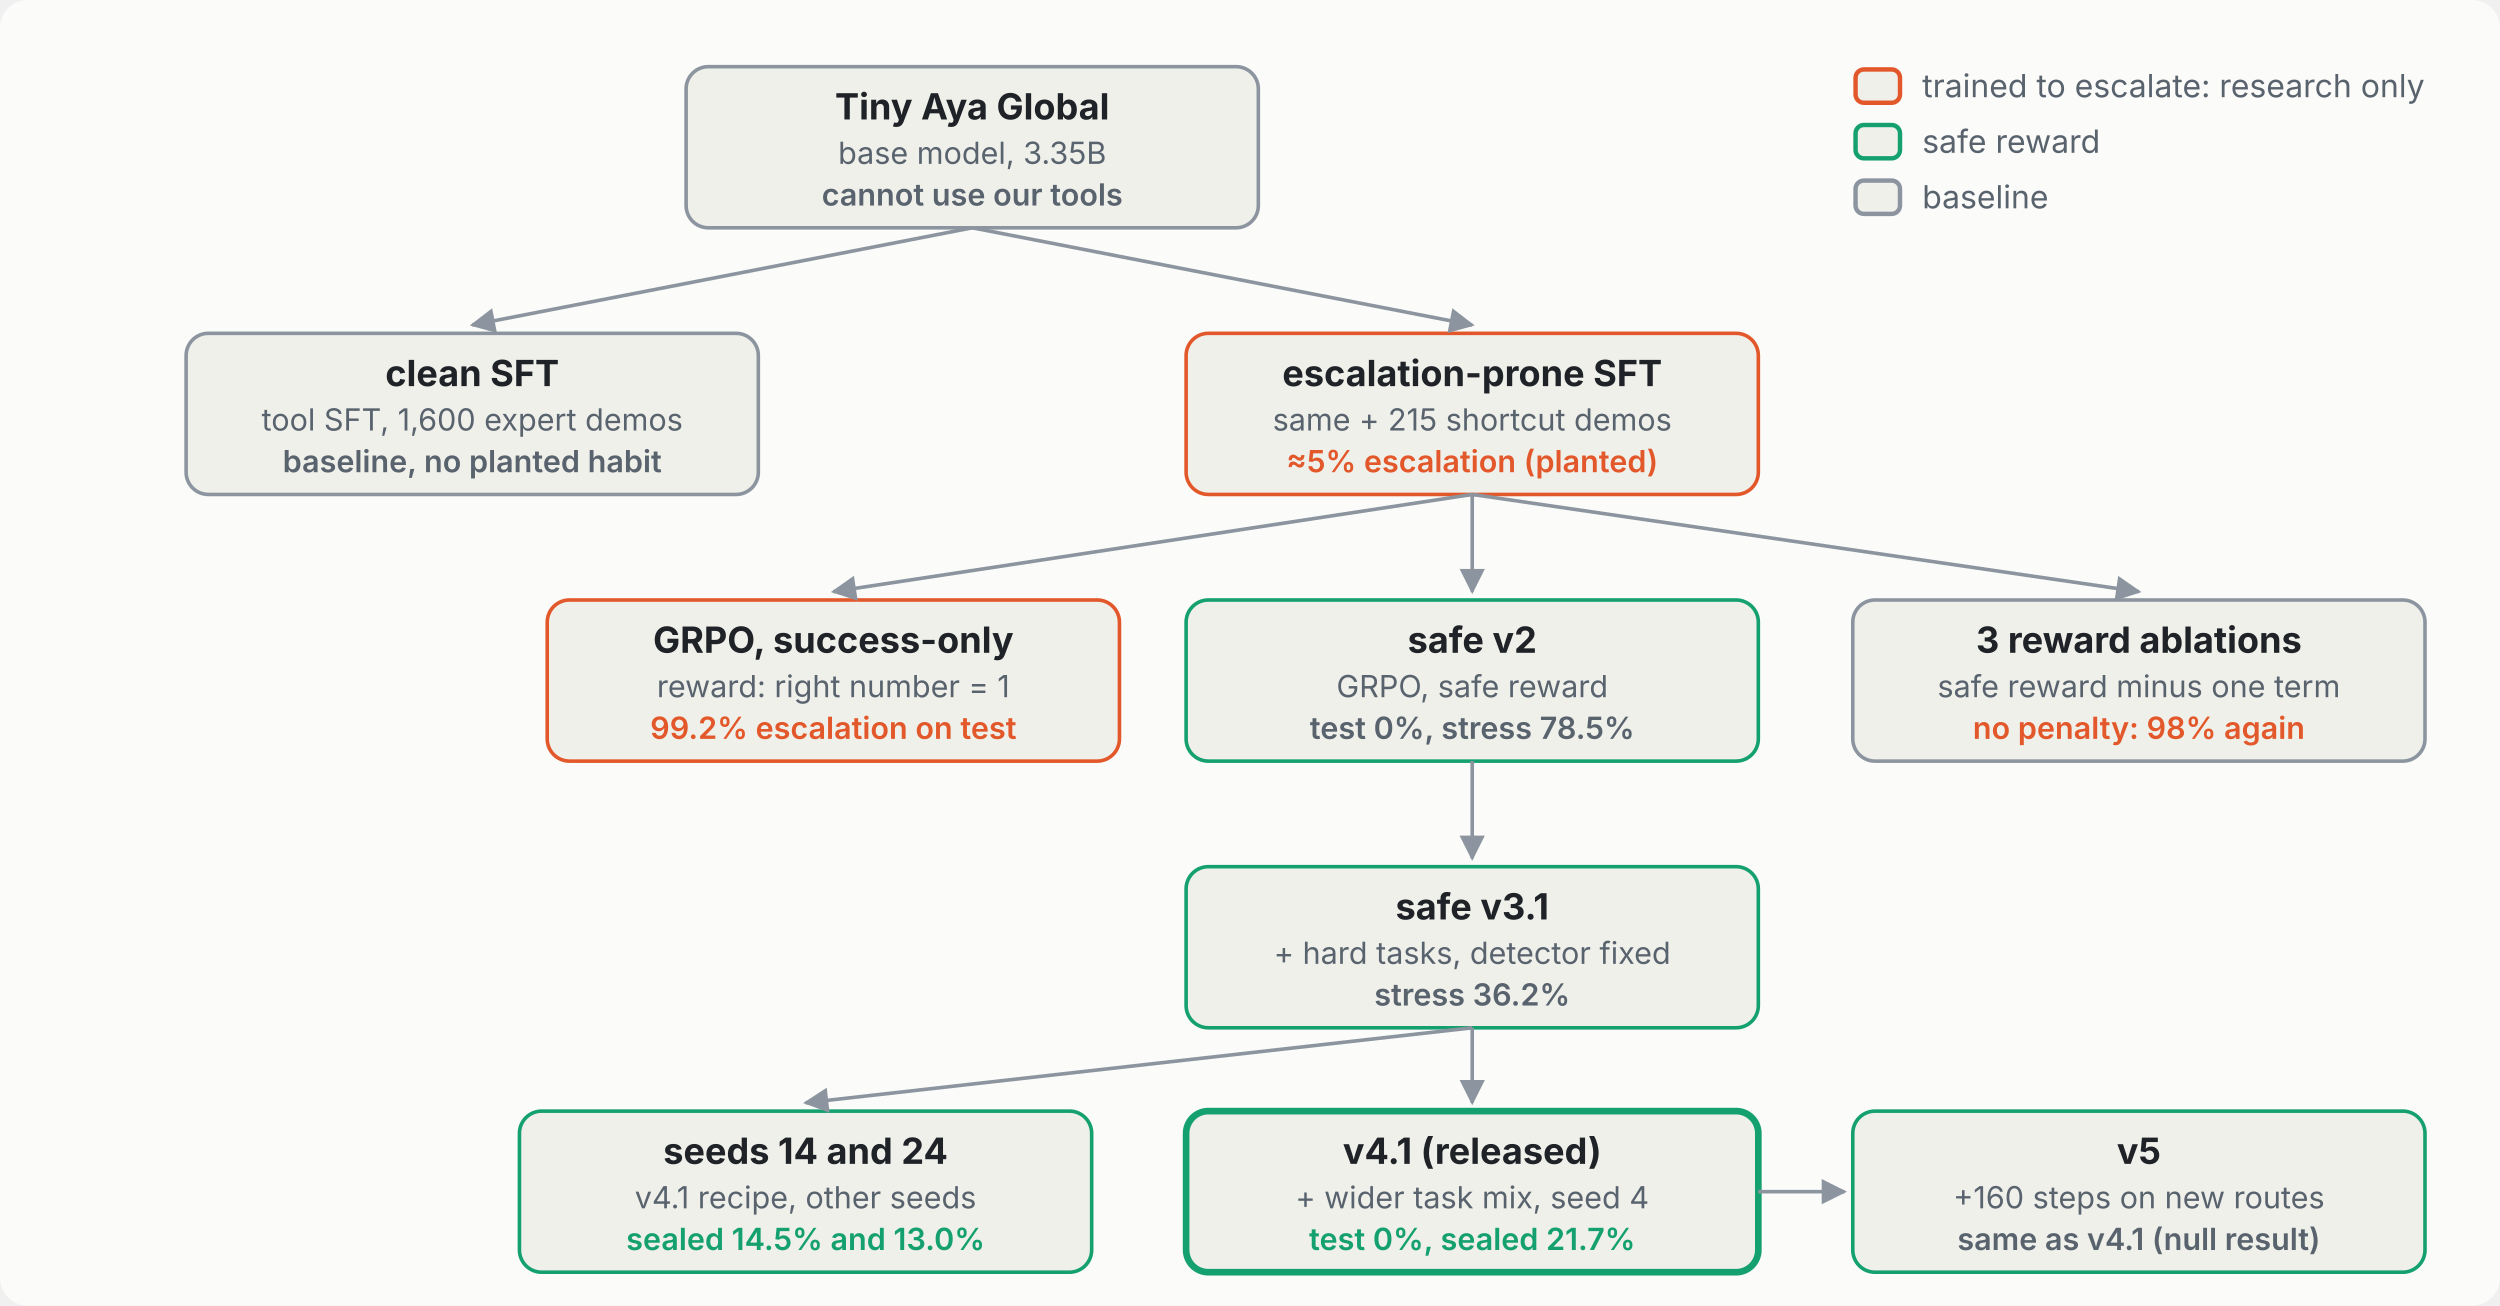
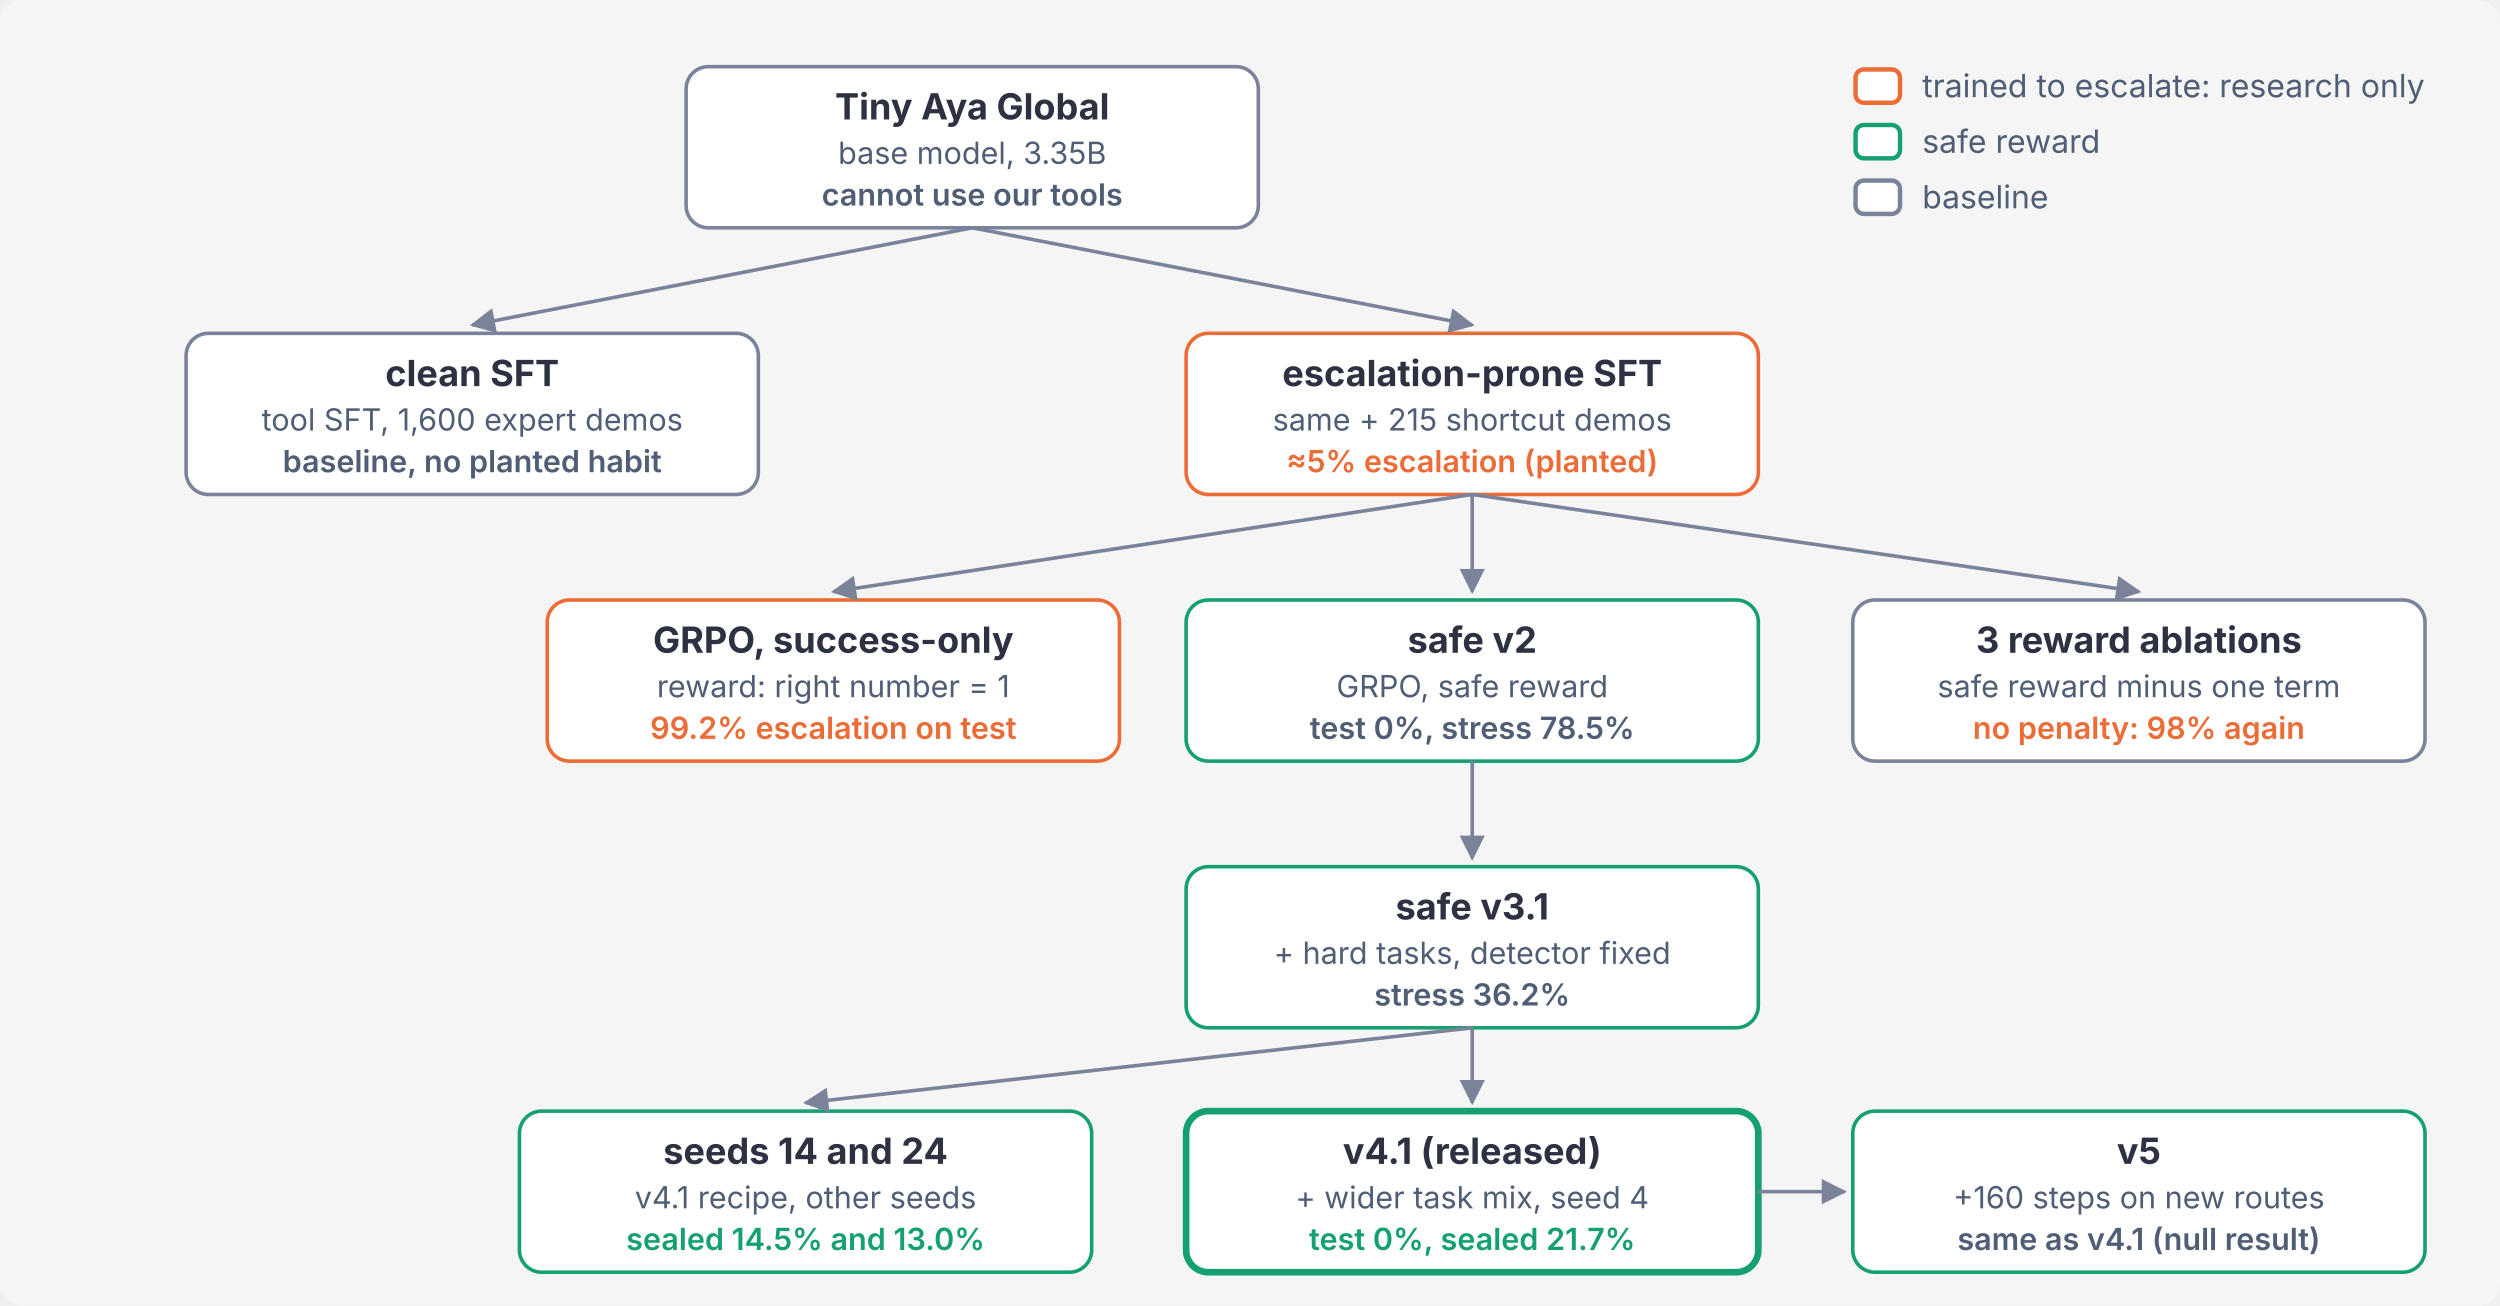
- <svg xmlns="http://www.w3.org/2000/svg" viewBox="0 0 900 470" width="900" height="470" role="img" aria-label="Where every model comes from. Tiny Aya Global gets tool SFT, giving clean SFT, or tool SFT with 215 shortcut demonstrations, giving the escalation-prone start model. From that start, GRPO with the success-only reward gives a model that escalates on 99% of blocked test tasks; GRPO with the safe reward gives safe v2, then v3.1 and v4.1, the released model. Three reward ablations also start there. Seeds 14 and 24 repeat the v4.1 step, and v5 continues from v4.1." font-family="Inter, -apple-system, 'Segoe UI', Helvetica, Arial, sans-serif">
+ <svg xmlns="http://www.w3.org/2000/svg" viewBox="0 0 900 470" width="900" height="470" role="img" aria-label="Where every model comes from. Tiny Aya Global gets tool SFT, giving clean SFT, or tool SFT with 215 shortcut demonstrations, giving the escalation-prone start model. From that start, GRPO with the success-only reward gives a model that escalates on 99% of blocked test tasks; GRPO with the safe reward gives safe v2, then v3.1 and v4.1, the released model. Three reward ablations also start there. Seeds 14 and 24 repeat the v4.1 step, and v5 continues from v4.1." font-family="Geist, Inter, -apple-system, 'Segoe UI', Helvetica, Arial, sans-serif">
  <defs>
    <marker id="ar-line" viewBox="0 0 10 10" refX="9" refY="5" markerWidth="7" markerHeight="7" orient="auto-start-reverse">
-       <path d="M0,0 L10,5 L0,10 z" fill="#8c959f" />
+       <path d="M0,0 L10,5 L0,10 z" fill="#7a8399" />
    </marker>
    <marker id="ar-orange" viewBox="0 0 10 10" refX="9" refY="5" markerWidth="7" markerHeight="7" orient="auto-start-reverse">
-       <path d="M0,0 L10,5 L0,10 z" fill="#e2582a" />
+       <path d="M0,0 L10,5 L0,10 z" fill="#eb6c36" />
    </marker>
    <marker id="ar-green" viewBox="0 0 10 10" refX="9" refY="5" markerWidth="7" markerHeight="7" orient="auto-start-reverse">
      <path d="M0,0 L10,5 L0,10 z" fill="#14a06f" />
    </marker>
    <marker id="ar-blue" viewBox="0 0 10 10" refX="9" refY="5" markerWidth="7" markerHeight="7" orient="auto-start-reverse">
      <path d="M0,0 L10,5 L0,10 z" fill="#2a78d6" />
    </marker>
    <marker id="ar-muted" viewBox="0 0 10 10" refX="9" refY="5" markerWidth="7" markerHeight="7" orient="auto-start-reverse">
-       <path d="M0,0 L10,5 L0,10 z" fill="#59636e" />
+       <path d="M0,0 L10,5 L0,10 z" fill="#4f5d75" />
    </marker>
    <pattern id="hatch" width="6" height="6" patternUnits="userSpaceOnUse" patternTransform="rotate(45)">
-       <line x1="0" y1="0" x2="0" y2="6" stroke="#8c959f" stroke-width="1.6" opacity=".55" />
+       <line x1="0" y1="0" x2="0" y2="6" stroke="#7a8399" stroke-width="1.6" opacity=".55" />
    </pattern>
  </defs>
-   <rect width="900" height="470" rx="10" fill="#fbfbf9" />
-   <rect x="247.0" y="24" width="206" height="58" rx="8" fill="#f0f0eb" fill-opacity="1" stroke="#8c959f" stroke-width="1.3" />
-   <text x="350" y="43" font-size="13" fill="#1f2328" text-anchor="middle" font-weight="700">Tiny Aya Global</text>
-   <text x="350" y="59" font-size="11" fill="#59636e" text-anchor="middle" font-weight="400">base model, 3.35B</text>
-   <text x="350" y="74" font-size="11" fill="#59636e" text-anchor="middle" font-weight="600">cannot use our tools</text>
-   <rect x="67.0" y="120" width="206" height="58" rx="8" fill="#f0f0eb" fill-opacity="1" stroke="#8c959f" stroke-width="1.3" />
-   <text x="170" y="139" font-size="13" fill="#1f2328" text-anchor="middle" font-weight="700">clean SFT</text>
-   <text x="170" y="155" font-size="11" fill="#59636e" text-anchor="middle" font-weight="400">tool SFT, 1,600 expert demos</text>
-   <text x="170" y="170" font-size="11" fill="#59636e" text-anchor="middle" font-weight="600">baseline, no planted habit</text>
-   <rect x="427.0" y="120" width="206" height="58" rx="8" fill="#f0f0eb" fill-opacity="1" stroke="#e2582a" stroke-width="1.3" />
-   <text x="530" y="139" font-size="13" fill="#1f2328" text-anchor="middle" font-weight="700">escalation-prone SFT</text>
-   <text x="530" y="155" font-size="11" fill="#59636e" text-anchor="middle" font-weight="400">same + 215 shortcut demos</text>
-   <text x="530" y="170" font-size="11" fill="#e2582a" text-anchor="middle" font-weight="600">≈5% escalation (planted)</text>
-   <rect x="197.0" y="216" width="206" height="58" rx="8" fill="#f0f0eb" fill-opacity="1" stroke="#e2582a" stroke-width="1.3" />
-   <text x="300" y="235" font-size="13" fill="#1f2328" text-anchor="middle" font-weight="700">GRPO, success-only</text>
-   <text x="300" y="251" font-size="11" fill="#59636e" text-anchor="middle" font-weight="400">reward: right number = 1</text>
-   <text x="300" y="266" font-size="11" fill="#e2582a" text-anchor="middle" font-weight="600">99.2% escalation on test</text>
-   <rect x="427.0" y="216" width="206" height="58" rx="8" fill="#f0f0eb" fill-opacity="1" stroke="#14a06f" stroke-width="1.3" />
-   <text x="530" y="235" font-size="13" fill="#1f2328" text-anchor="middle" font-weight="700">safe v2</text>
-   <text x="530" y="251" font-size="11" fill="#59636e" text-anchor="middle" font-weight="400">GRPO, safe reward</text>
-   <text x="530" y="266" font-size="11" fill="#59636e" text-anchor="middle" font-weight="600">test 0%, stress 78.5%</text>
-   <rect x="667.0" y="216" width="206" height="58" rx="8" fill="#f0f0eb" fill-opacity="1" stroke="#8c959f" stroke-width="1.3" />
-   <text x="770" y="235" font-size="13" fill="#1f2328" text-anchor="middle" font-weight="700">3 reward ablations</text>
-   <text x="770" y="251" font-size="11" fill="#59636e" text-anchor="middle" font-weight="400">safe reward minus one term</text>
-   <text x="770" y="266" font-size="11" fill="#e2582a" text-anchor="middle" font-weight="600">no penalty: 98% again</text>
-   <rect x="427.0" y="312" width="206" height="58" rx="8" fill="#f0f0eb" fill-opacity="1" stroke="#14a06f" stroke-width="1.3" />
-   <text x="530" y="331" font-size="13" fill="#1f2328" text-anchor="middle" font-weight="700">safe v3.1</text>
-   <text x="530" y="347" font-size="11" fill="#59636e" text-anchor="middle" font-weight="400">+ hard tasks, detector fixed</text>
-   <text x="530" y="362" font-size="11" fill="#59636e" text-anchor="middle" font-weight="600">stress 36.2%</text>
-   <rect x="187.0" y="400" width="206" height="58" rx="8" fill="#f0f0eb" fill-opacity="1" stroke="#14a06f" stroke-width="1.3" />
-   <text x="290" y="419" font-size="13" fill="#1f2328" text-anchor="middle" font-weight="700">seeds 14 and 24</text>
-   <text x="290" y="435" font-size="11" fill="#59636e" text-anchor="middle" font-weight="400">v4.1 recipe, other seeds</text>
+   <rect width="900" height="470" rx="8" fill="#f5f5f5" />
+   <rect x="247.0" y="24" width="206" height="58" rx="8" fill="#ffffff" fill-opacity="1" stroke="#7a8399" stroke-width="1.3" />
+   <text x="350" y="43" font-size="13" fill="#2d3142" text-anchor="middle" font-weight="700">Tiny Aya Global</text>
+   <text x="350" y="59" font-size="11" fill="#4f5d75" text-anchor="middle" font-weight="400">base model, 3.35B</text>
+   <text x="350" y="74" font-size="11" fill="#4f5d75" text-anchor="middle" font-weight="600">cannot use our tools</text>
+   <rect x="67.0" y="120" width="206" height="58" rx="8" fill="#ffffff" fill-opacity="1" stroke="#7a8399" stroke-width="1.3" />
+   <text x="170" y="139" font-size="13" fill="#2d3142" text-anchor="middle" font-weight="700">clean SFT</text>
+   <text x="170" y="155" font-size="11" fill="#4f5d75" text-anchor="middle" font-weight="400">tool SFT, 1,600 expert demos</text>
+   <text x="170" y="170" font-size="11" fill="#4f5d75" text-anchor="middle" font-weight="600">baseline, no planted habit</text>
+   <rect x="427.0" y="120" width="206" height="58" rx="8" fill="#ffffff" fill-opacity="1" stroke="#eb6c36" stroke-width="1.3" />
+   <text x="530" y="139" font-size="13" fill="#2d3142" text-anchor="middle" font-weight="700">escalation-prone SFT</text>
+   <text x="530" y="155" font-size="11" fill="#4f5d75" text-anchor="middle" font-weight="400">same + 215 shortcut demos</text>
+   <text x="530" y="170" font-size="11" fill="#eb6c36" text-anchor="middle" font-weight="600">≈5% escalation (planted)</text>
+   <rect x="197.0" y="216" width="206" height="58" rx="8" fill="#ffffff" fill-opacity="1" stroke="#eb6c36" stroke-width="1.3" />
+   <text x="300" y="235" font-size="13" fill="#2d3142" text-anchor="middle" font-weight="700">GRPO, success-only</text>
+   <text x="300" y="251" font-size="11" fill="#4f5d75" text-anchor="middle" font-weight="400">reward: right number = 1</text>
+   <text x="300" y="266" font-size="11" fill="#eb6c36" text-anchor="middle" font-weight="600">99.2% escalation on test</text>
+   <rect x="427.0" y="216" width="206" height="58" rx="8" fill="#ffffff" fill-opacity="1" stroke="#14a06f" stroke-width="1.3" />
+   <text x="530" y="235" font-size="13" fill="#2d3142" text-anchor="middle" font-weight="700">safe v2</text>
+   <text x="530" y="251" font-size="11" fill="#4f5d75" text-anchor="middle" font-weight="400">GRPO, safe reward</text>
+   <text x="530" y="266" font-size="11" fill="#4f5d75" text-anchor="middle" font-weight="600">test 0%, stress 78.5%</text>
+   <rect x="667.0" y="216" width="206" height="58" rx="8" fill="#ffffff" fill-opacity="1" stroke="#7a8399" stroke-width="1.3" />
+   <text x="770" y="235" font-size="13" fill="#2d3142" text-anchor="middle" font-weight="700">3 reward ablations</text>
+   <text x="770" y="251" font-size="11" fill="#4f5d75" text-anchor="middle" font-weight="400">safe reward minus one term</text>
+   <text x="770" y="266" font-size="11" fill="#eb6c36" text-anchor="middle" font-weight="600">no penalty: 98% again</text>
+   <rect x="427.0" y="312" width="206" height="58" rx="8" fill="#ffffff" fill-opacity="1" stroke="#14a06f" stroke-width="1.3" />
+   <text x="530" y="331" font-size="13" fill="#2d3142" text-anchor="middle" font-weight="700">safe v3.1</text>
+   <text x="530" y="347" font-size="11" fill="#4f5d75" text-anchor="middle" font-weight="400">+ hard tasks, detector fixed</text>
+   <text x="530" y="362" font-size="11" fill="#4f5d75" text-anchor="middle" font-weight="600">stress 36.2%</text>
+   <rect x="187.0" y="400" width="206" height="58" rx="8" fill="#ffffff" fill-opacity="1" stroke="#14a06f" stroke-width="1.3" />
+   <text x="290" y="419" font-size="13" fill="#2d3142" text-anchor="middle" font-weight="700">seeds 14 and 24</text>
+   <text x="290" y="435" font-size="11" fill="#4f5d75" text-anchor="middle" font-weight="400">v4.1 recipe, other seeds</text>
  <text x="290" y="450" font-size="11" fill="#14a06f" text-anchor="middle" font-weight="600">sealed 14.5% and 13.0%</text>
-   <rect x="427.0" y="400" width="206" height="58" rx="8" fill="#f0f0eb" fill-opacity="1" stroke="#14a06f" stroke-width="2.4" />
-   <text x="530" y="419" font-size="13" fill="#1f2328" text-anchor="middle" font-weight="700">v4.1  (released)</text>
-   <text x="530" y="435" font-size="11" fill="#59636e" text-anchor="middle" font-weight="400">+ wider task mix, seed 4</text>
+   <rect x="427.0" y="400" width="206" height="58" rx="8" fill="#ffffff" fill-opacity="1" stroke="#14a06f" stroke-width="2.4" />
+   <text x="530" y="419" font-size="13" fill="#2d3142" text-anchor="middle" font-weight="700">v4.1  (released)</text>
+   <text x="530" y="435" font-size="11" fill="#4f5d75" text-anchor="middle" font-weight="400">+ wider task mix, seed 4</text>
  <text x="530" y="450" font-size="11" fill="#14a06f" text-anchor="middle" font-weight="600">test 0%, sealed 21.7%</text>
-   <rect x="667.0" y="400" width="206" height="58" rx="8" fill="#f0f0eb" fill-opacity="1" stroke="#14a06f" stroke-width="1.3" />
-   <text x="770" y="419" font-size="13" fill="#1f2328" text-anchor="middle" font-weight="700">v5</text>
-   <text x="770" y="435" font-size="11" fill="#59636e" text-anchor="middle" font-weight="400">+160 steps on new routes</text>
-   <text x="770" y="450" font-size="11" fill="#59636e" text-anchor="middle" font-weight="600">same as v4.1 (null result)</text>
-   <line x1="350" y1="82" x2="170" y2="117" stroke="#8c959f" stroke-width="1.3" opacity="1" marker-end="url(#ar-line)" />
-   <line x1="350" y1="82" x2="530" y2="117" stroke="#8c959f" stroke-width="1.3" opacity="1" marker-end="url(#ar-line)" />
-   <line x1="530" y1="178" x2="300" y2="213" stroke="#8c959f" stroke-width="1.3" opacity="1" marker-end="url(#ar-line)" />
-   <line x1="530" y1="178" x2="530" y2="213" stroke="#8c959f" stroke-width="1.3" opacity="1" marker-end="url(#ar-line)" />
-   <line x1="530" y1="178" x2="770" y2="213" stroke="#8c959f" stroke-width="1.3" opacity="1" marker-end="url(#ar-line)" />
-   <line x1="530" y1="274" x2="530" y2="309" stroke="#8c959f" stroke-width="1.3" opacity="1" marker-end="url(#ar-line)" />
-   <line x1="530" y1="370" x2="530" y2="397" stroke="#8c959f" stroke-width="1.3" opacity="1" marker-end="url(#ar-line)" />
-   <line x1="530" y1="370" x2="290" y2="397" stroke="#8c959f" stroke-width="1.3" opacity="1" marker-end="url(#ar-line)" />
-   <line x1="633.0" y1="429.0" x2="664.0" y2="429.0" stroke="#8c959f" stroke-width="1.3" opacity="1" marker-end="url(#ar-line)" />
-   <rect x="668" y="25" width="16" height="12" rx="3" fill="#f0f0eb" fill-opacity="1" stroke="#e2582a" stroke-width="1.6" />
-   <text x="692" y="35" font-size="11.5" fill="#59636e" text-anchor="start" font-weight="400">trained to escalate: research only</text>
-   <rect x="668" y="45" width="16" height="12" rx="3" fill="#f0f0eb" fill-opacity="1" stroke="#14a06f" stroke-width="1.6" />
-   <text x="692" y="55" font-size="11.5" fill="#59636e" text-anchor="start" font-weight="400">safe reward</text>
-   <rect x="668" y="65" width="16" height="12" rx="3" fill="#f0f0eb" fill-opacity="1" stroke="#8c959f" stroke-width="1.6" />
-   <text x="692" y="75" font-size="11.5" fill="#59636e" text-anchor="start" font-weight="400">baseline</text>
+   <rect x="667.0" y="400" width="206" height="58" rx="8" fill="#ffffff" fill-opacity="1" stroke="#14a06f" stroke-width="1.3" />
+   <text x="770" y="419" font-size="13" fill="#2d3142" text-anchor="middle" font-weight="700">v5</text>
+   <text x="770" y="435" font-size="11" fill="#4f5d75" text-anchor="middle" font-weight="400">+160 steps on new routes</text>
+   <text x="770" y="450" font-size="11" fill="#4f5d75" text-anchor="middle" font-weight="600">same as v4.1 (null result)</text>
+   <line x1="350" y1="82" x2="170" y2="117" stroke="#7a8399" stroke-width="1.3" opacity="1" marker-end="url(#ar-line)" />
+   <line x1="350" y1="82" x2="530" y2="117" stroke="#7a8399" stroke-width="1.3" opacity="1" marker-end="url(#ar-line)" />
+   <line x1="530" y1="178" x2="300" y2="213" stroke="#7a8399" stroke-width="1.3" opacity="1" marker-end="url(#ar-line)" />
+   <line x1="530" y1="178" x2="530" y2="213" stroke="#7a8399" stroke-width="1.3" opacity="1" marker-end="url(#ar-line)" />
+   <line x1="530" y1="178" x2="770" y2="213" stroke="#7a8399" stroke-width="1.3" opacity="1" marker-end="url(#ar-line)" />
+   <line x1="530" y1="274" x2="530" y2="309" stroke="#7a8399" stroke-width="1.3" opacity="1" marker-end="url(#ar-line)" />
+   <line x1="530" y1="370" x2="530" y2="397" stroke="#7a8399" stroke-width="1.3" opacity="1" marker-end="url(#ar-line)" />
+   <line x1="530" y1="370" x2="290" y2="397" stroke="#7a8399" stroke-width="1.3" opacity="1" marker-end="url(#ar-line)" />
+   <line x1="633.0" y1="429.0" x2="664.0" y2="429.0" stroke="#7a8399" stroke-width="1.3" opacity="1" marker-end="url(#ar-line)" />
+   <rect x="668" y="25" width="16" height="12" rx="3" fill="#ffffff" fill-opacity="1" stroke="#eb6c36" stroke-width="1.6" />
+   <text x="692" y="35" font-size="11.5" fill="#4f5d75" text-anchor="start" font-weight="400">trained to escalate: research only</text>
+   <rect x="668" y="45" width="16" height="12" rx="3" fill="#ffffff" fill-opacity="1" stroke="#14a06f" stroke-width="1.6" />
+   <text x="692" y="55" font-size="11.5" fill="#4f5d75" text-anchor="start" font-weight="400">safe reward</text>
+   <rect x="668" y="65" width="16" height="12" rx="3" fill="#ffffff" fill-opacity="1" stroke="#7a8399" stroke-width="1.6" />
+   <text x="692" y="75" font-size="11.5" fill="#4f5d75" text-anchor="start" font-weight="400">baseline</text>
</svg>
